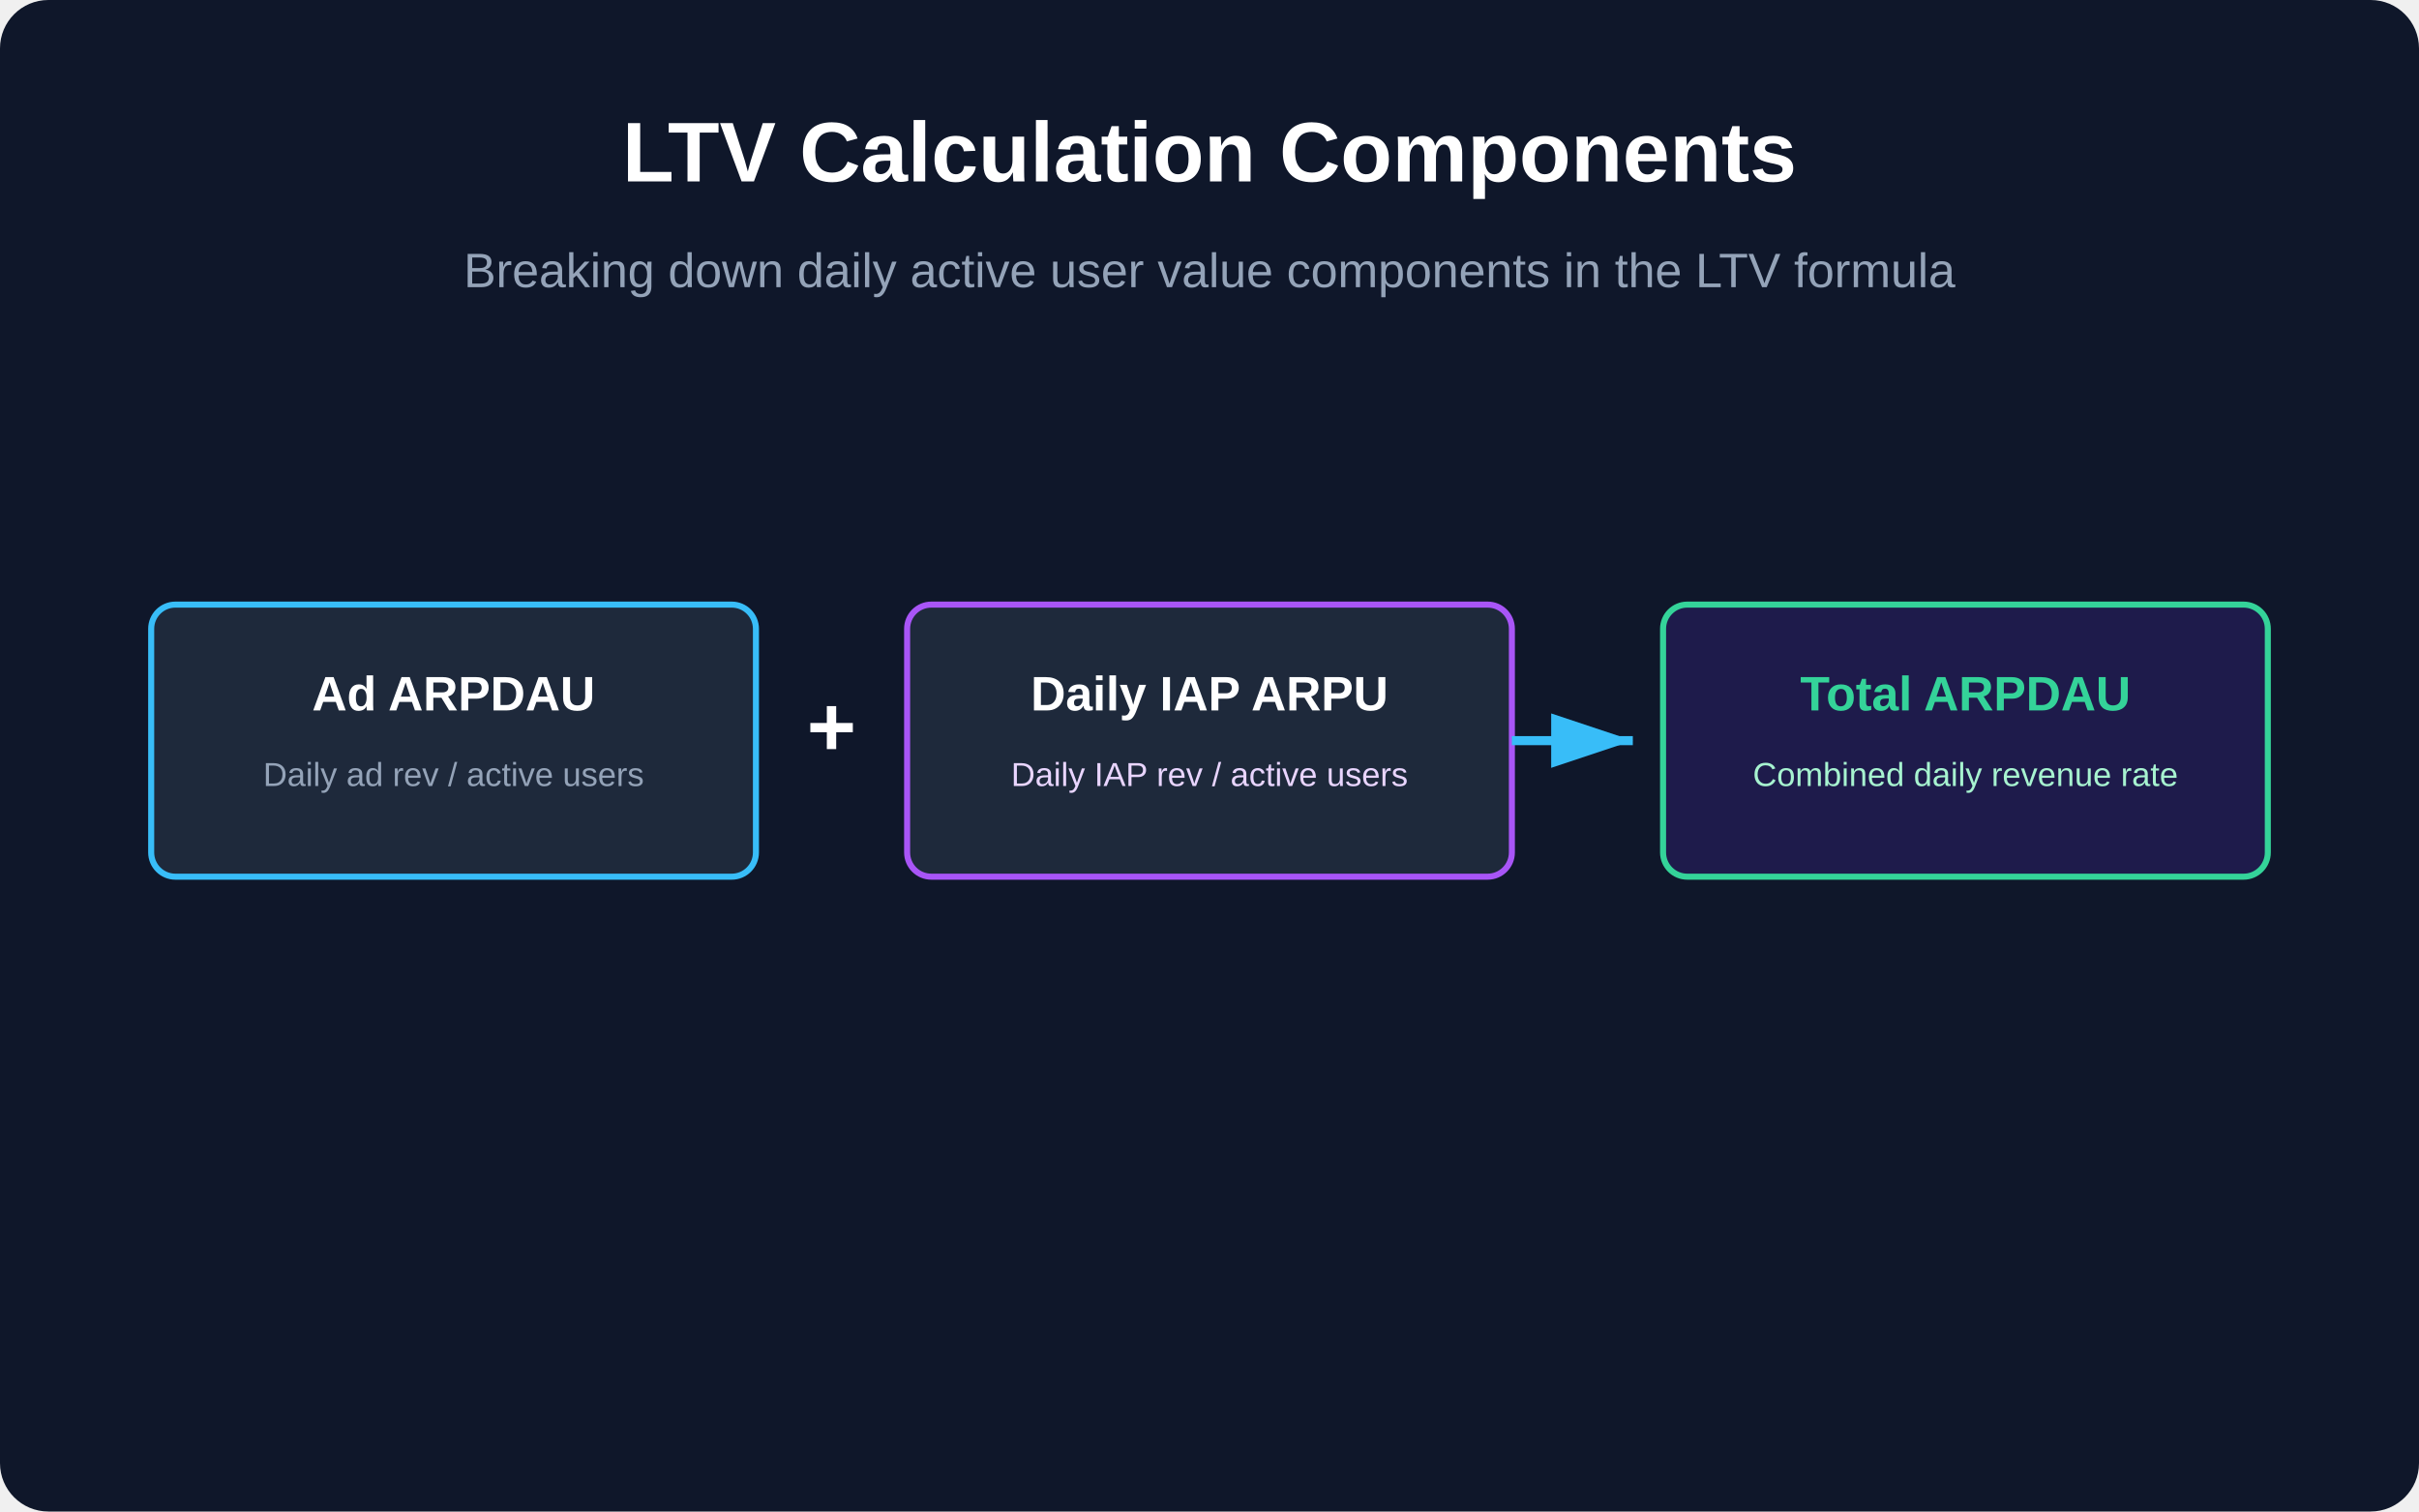
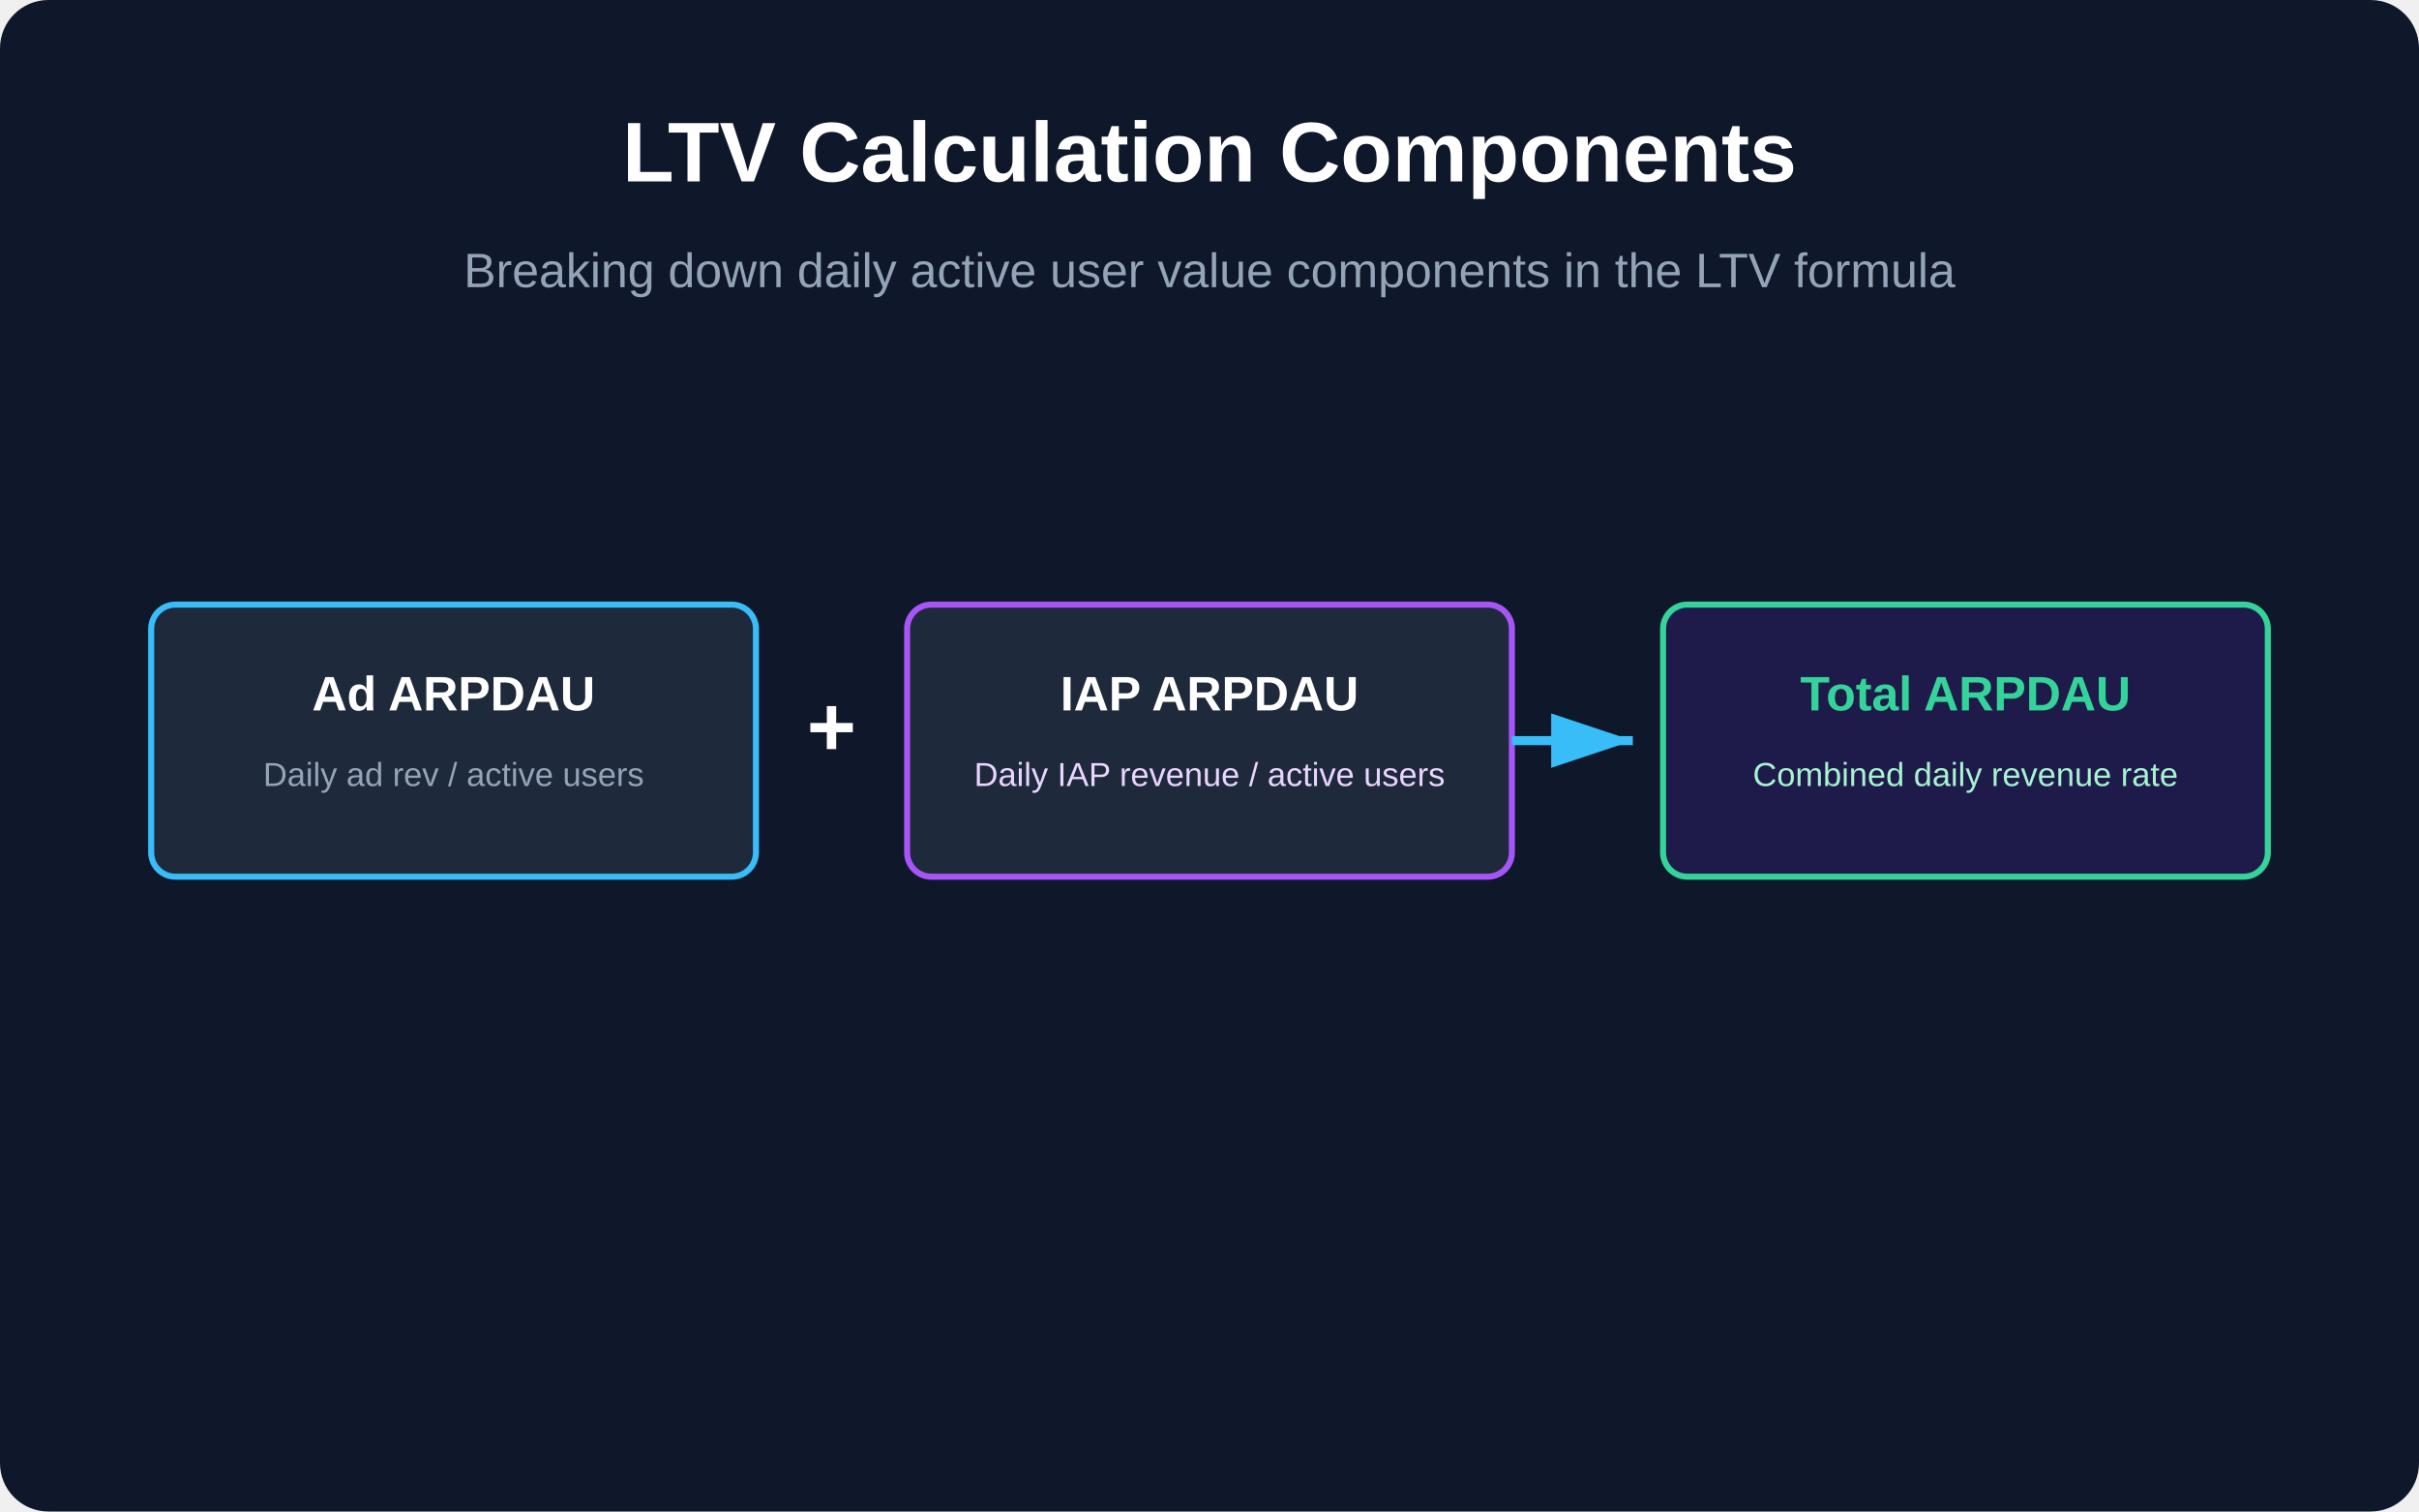
<svg xmlns="http://www.w3.org/2000/svg" viewBox="0 0 800 500" width="800" height="500">
  <rect width="100%" height="100%" fill="#0f172a" rx="16" />
  <text x="400" y="60" font-family="Segoe UI, Arial, sans-serif" font-size="28" font-weight="bold" fill="#ffffff" text-anchor="middle">LTV Calculation Components</text>
  <text x="400" y="95" font-family="Segoe UI, Arial, sans-serif" font-size="16" fill="#94a3b8" text-anchor="middle">Breaking down daily active user value components in the LTV formula</text>
  <defs>
    <marker id="arrow" markerWidth="10" markerHeight="10" refX="9" refY="3" orient="auto" markerUnits="strokeWidth">
      <path d="M0,0 L0,6 L9,3 z" fill="#38bdf8" />
    </marker>
  </defs>
  <rect x="50" y="200" width="200" height="90" rx="8" fill="#1e293b" stroke="#38bdf8" stroke-width="2" />
  <text x="150" y="235" font-family="Arial" font-size="16" font-weight="bold" fill="#ffffff" text-anchor="middle">Ad ARPDAU</text>
  <text x="150" y="260" font-family="Arial" font-size="11" fill="#94a3b8" text-anchor="middle">Daily ad rev / active users</text>
  <text x="275" y="250" font-family="Arial" font-size="28" font-weight="bold" fill="#ffffff" text-anchor="middle">+</text>
  <rect x="300" y="200" width="200" height="90" rx="8" fill="#1e293b" stroke="#a855f7" stroke-width="2" />
-   <text x="400" y="235" font-family="Arial" font-size="16" font-weight="bold" fill="#ffffff" text-anchor="middle">Daily IAP ARPU</text>
-   <text x="400" y="260" font-family="Arial" font-size="11" fill="#e9d5ff" text-anchor="middle">Daily IAP rev / active users</text>
+   <text x="400" y="235" font-family="Arial" font-size="16" font-weight="bold" fill="#ffffff" text-anchor="middle">IAP ARPDAU</text>
+   <text x="400" y="260" font-family="Arial" font-size="11" fill="#e9d5ff" text-anchor="middle">Daily IAP revenue / active users</text>
  <path d="M 500 245 L 540 245" stroke="#38bdf8" stroke-width="3" fill="none" marker-end="url(#arrow)" />
  <rect x="550" y="200" width="200" height="90" rx="8" fill="#1e1b4b" stroke="#34d399" stroke-width="2" />
  <text x="650" y="235" font-family="Arial" font-size="16" font-weight="bold" fill="#34d399" text-anchor="middle">Total ARPDAU</text>
  <text x="650" y="260" font-family="Arial" font-size="11" fill="#a7f3d0" text-anchor="middle">Combined daily revenue rate</text>
</svg>
